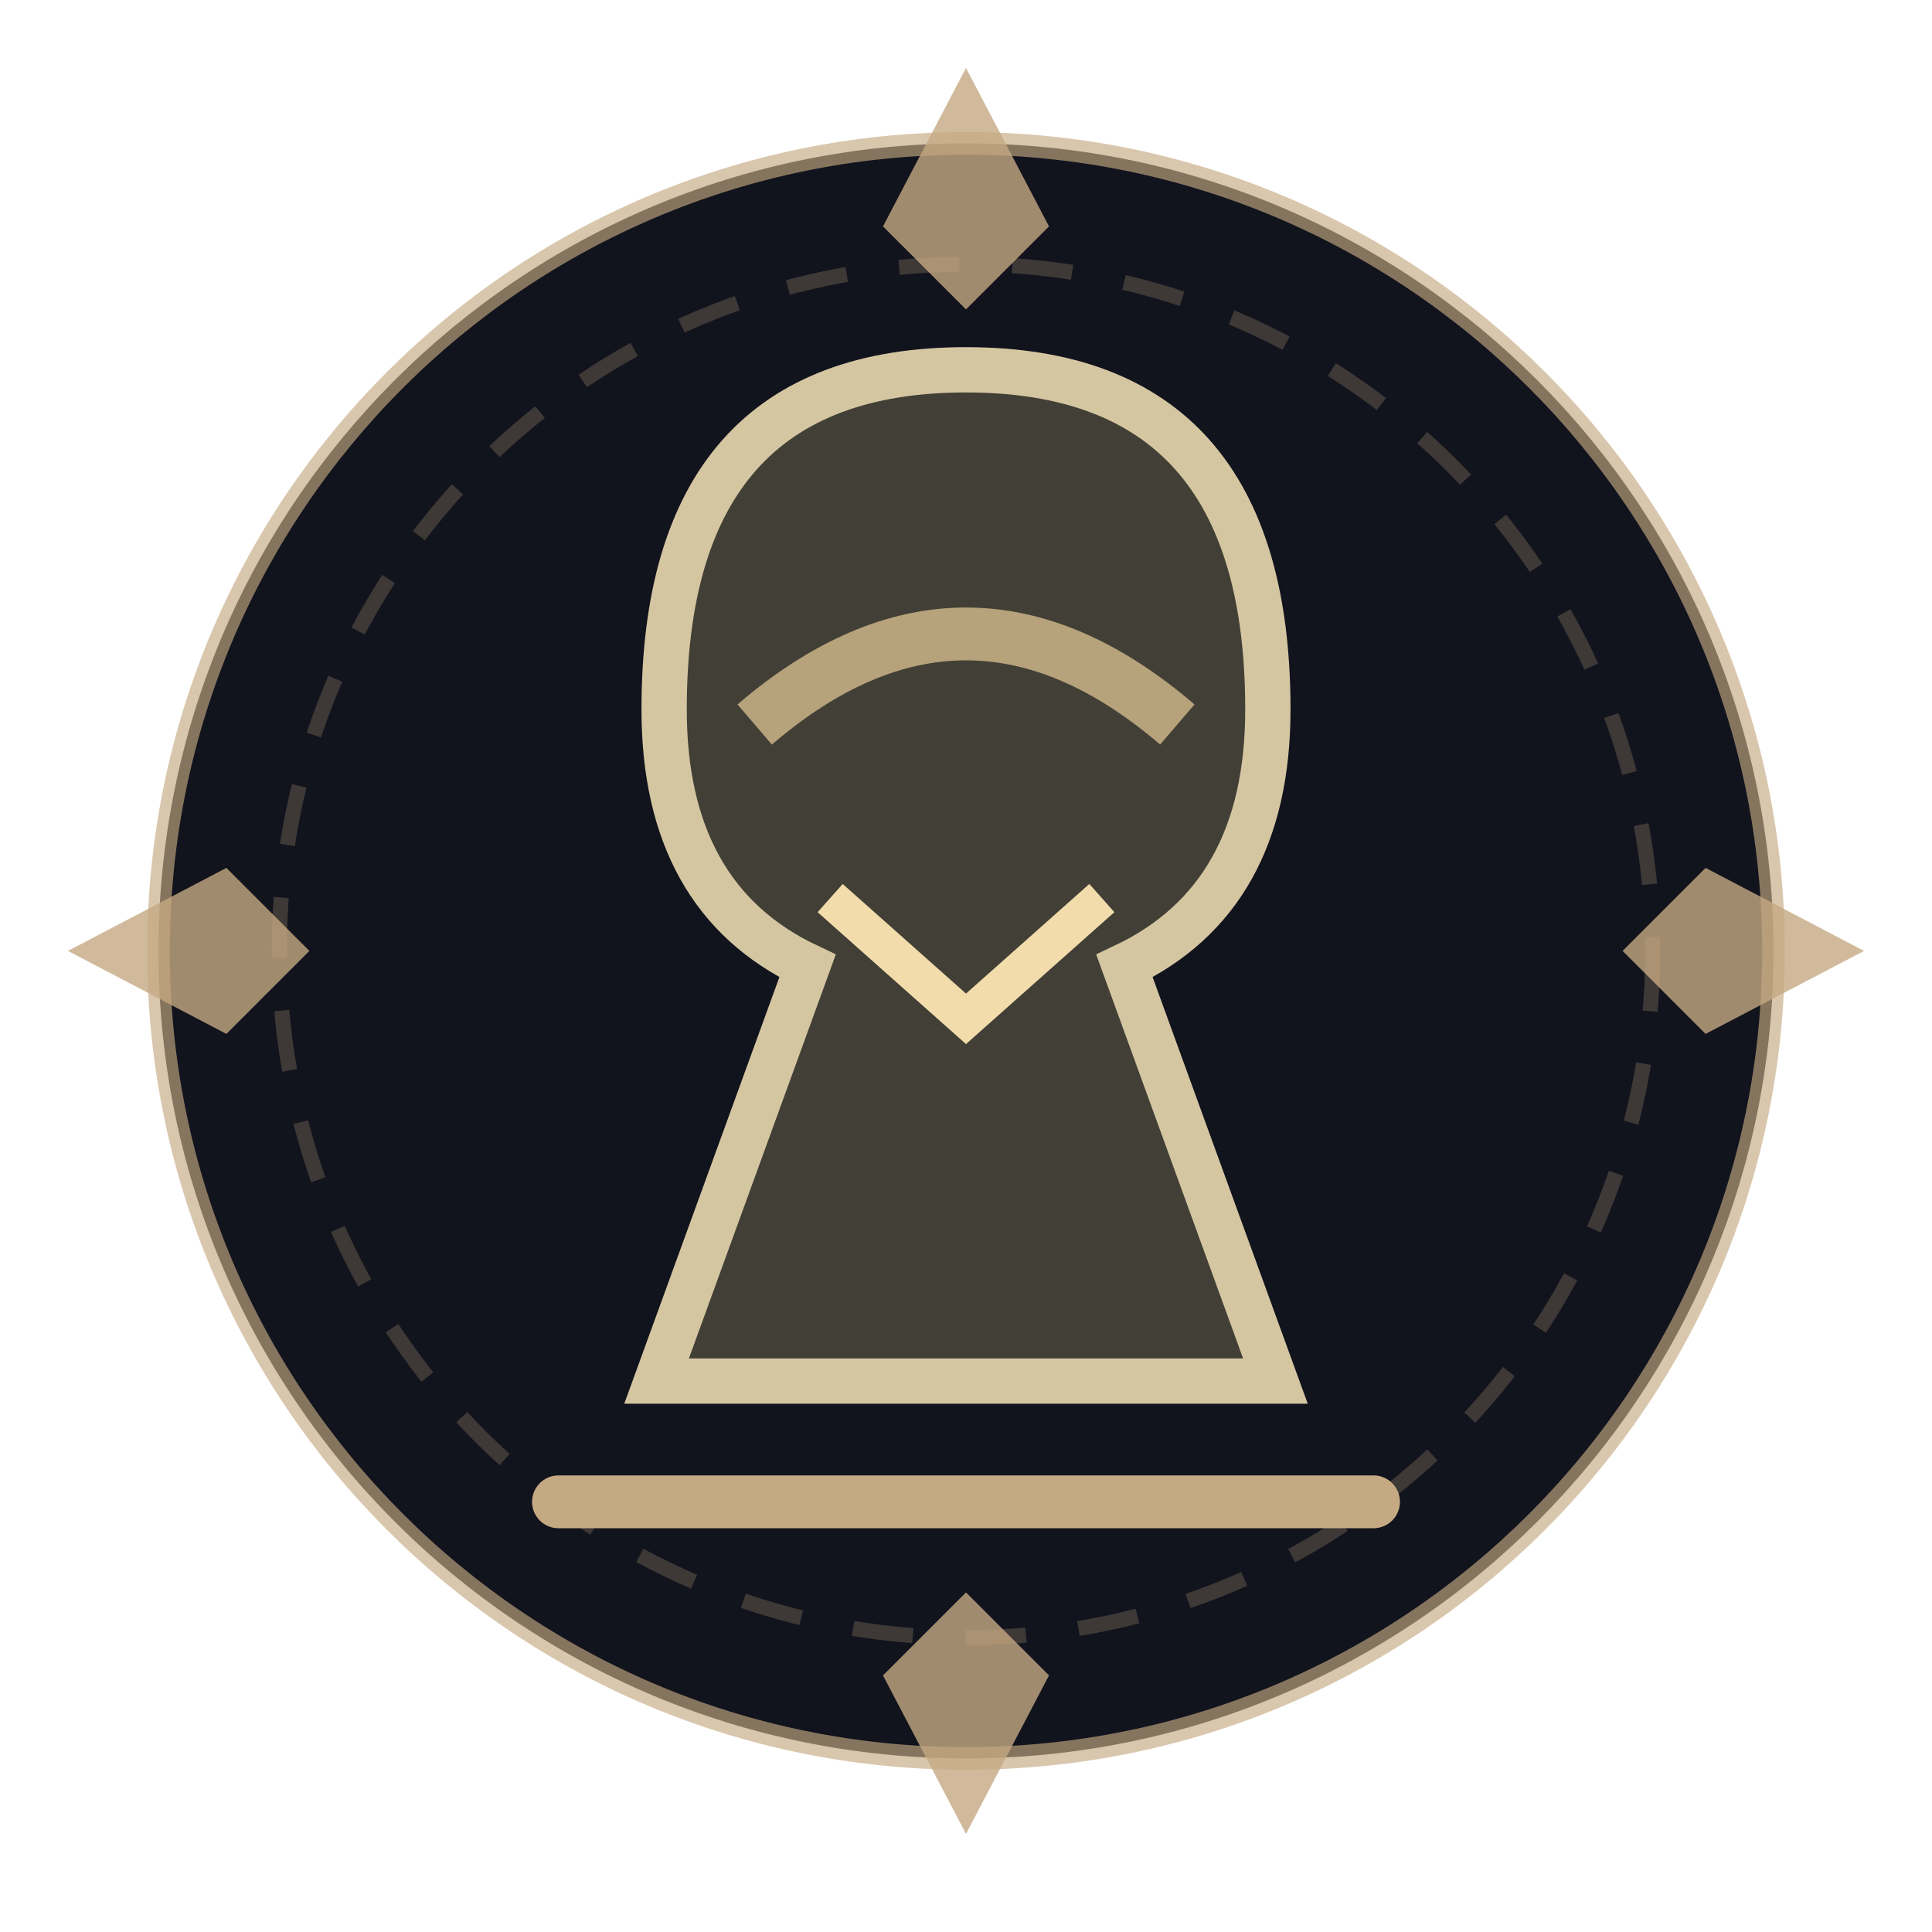
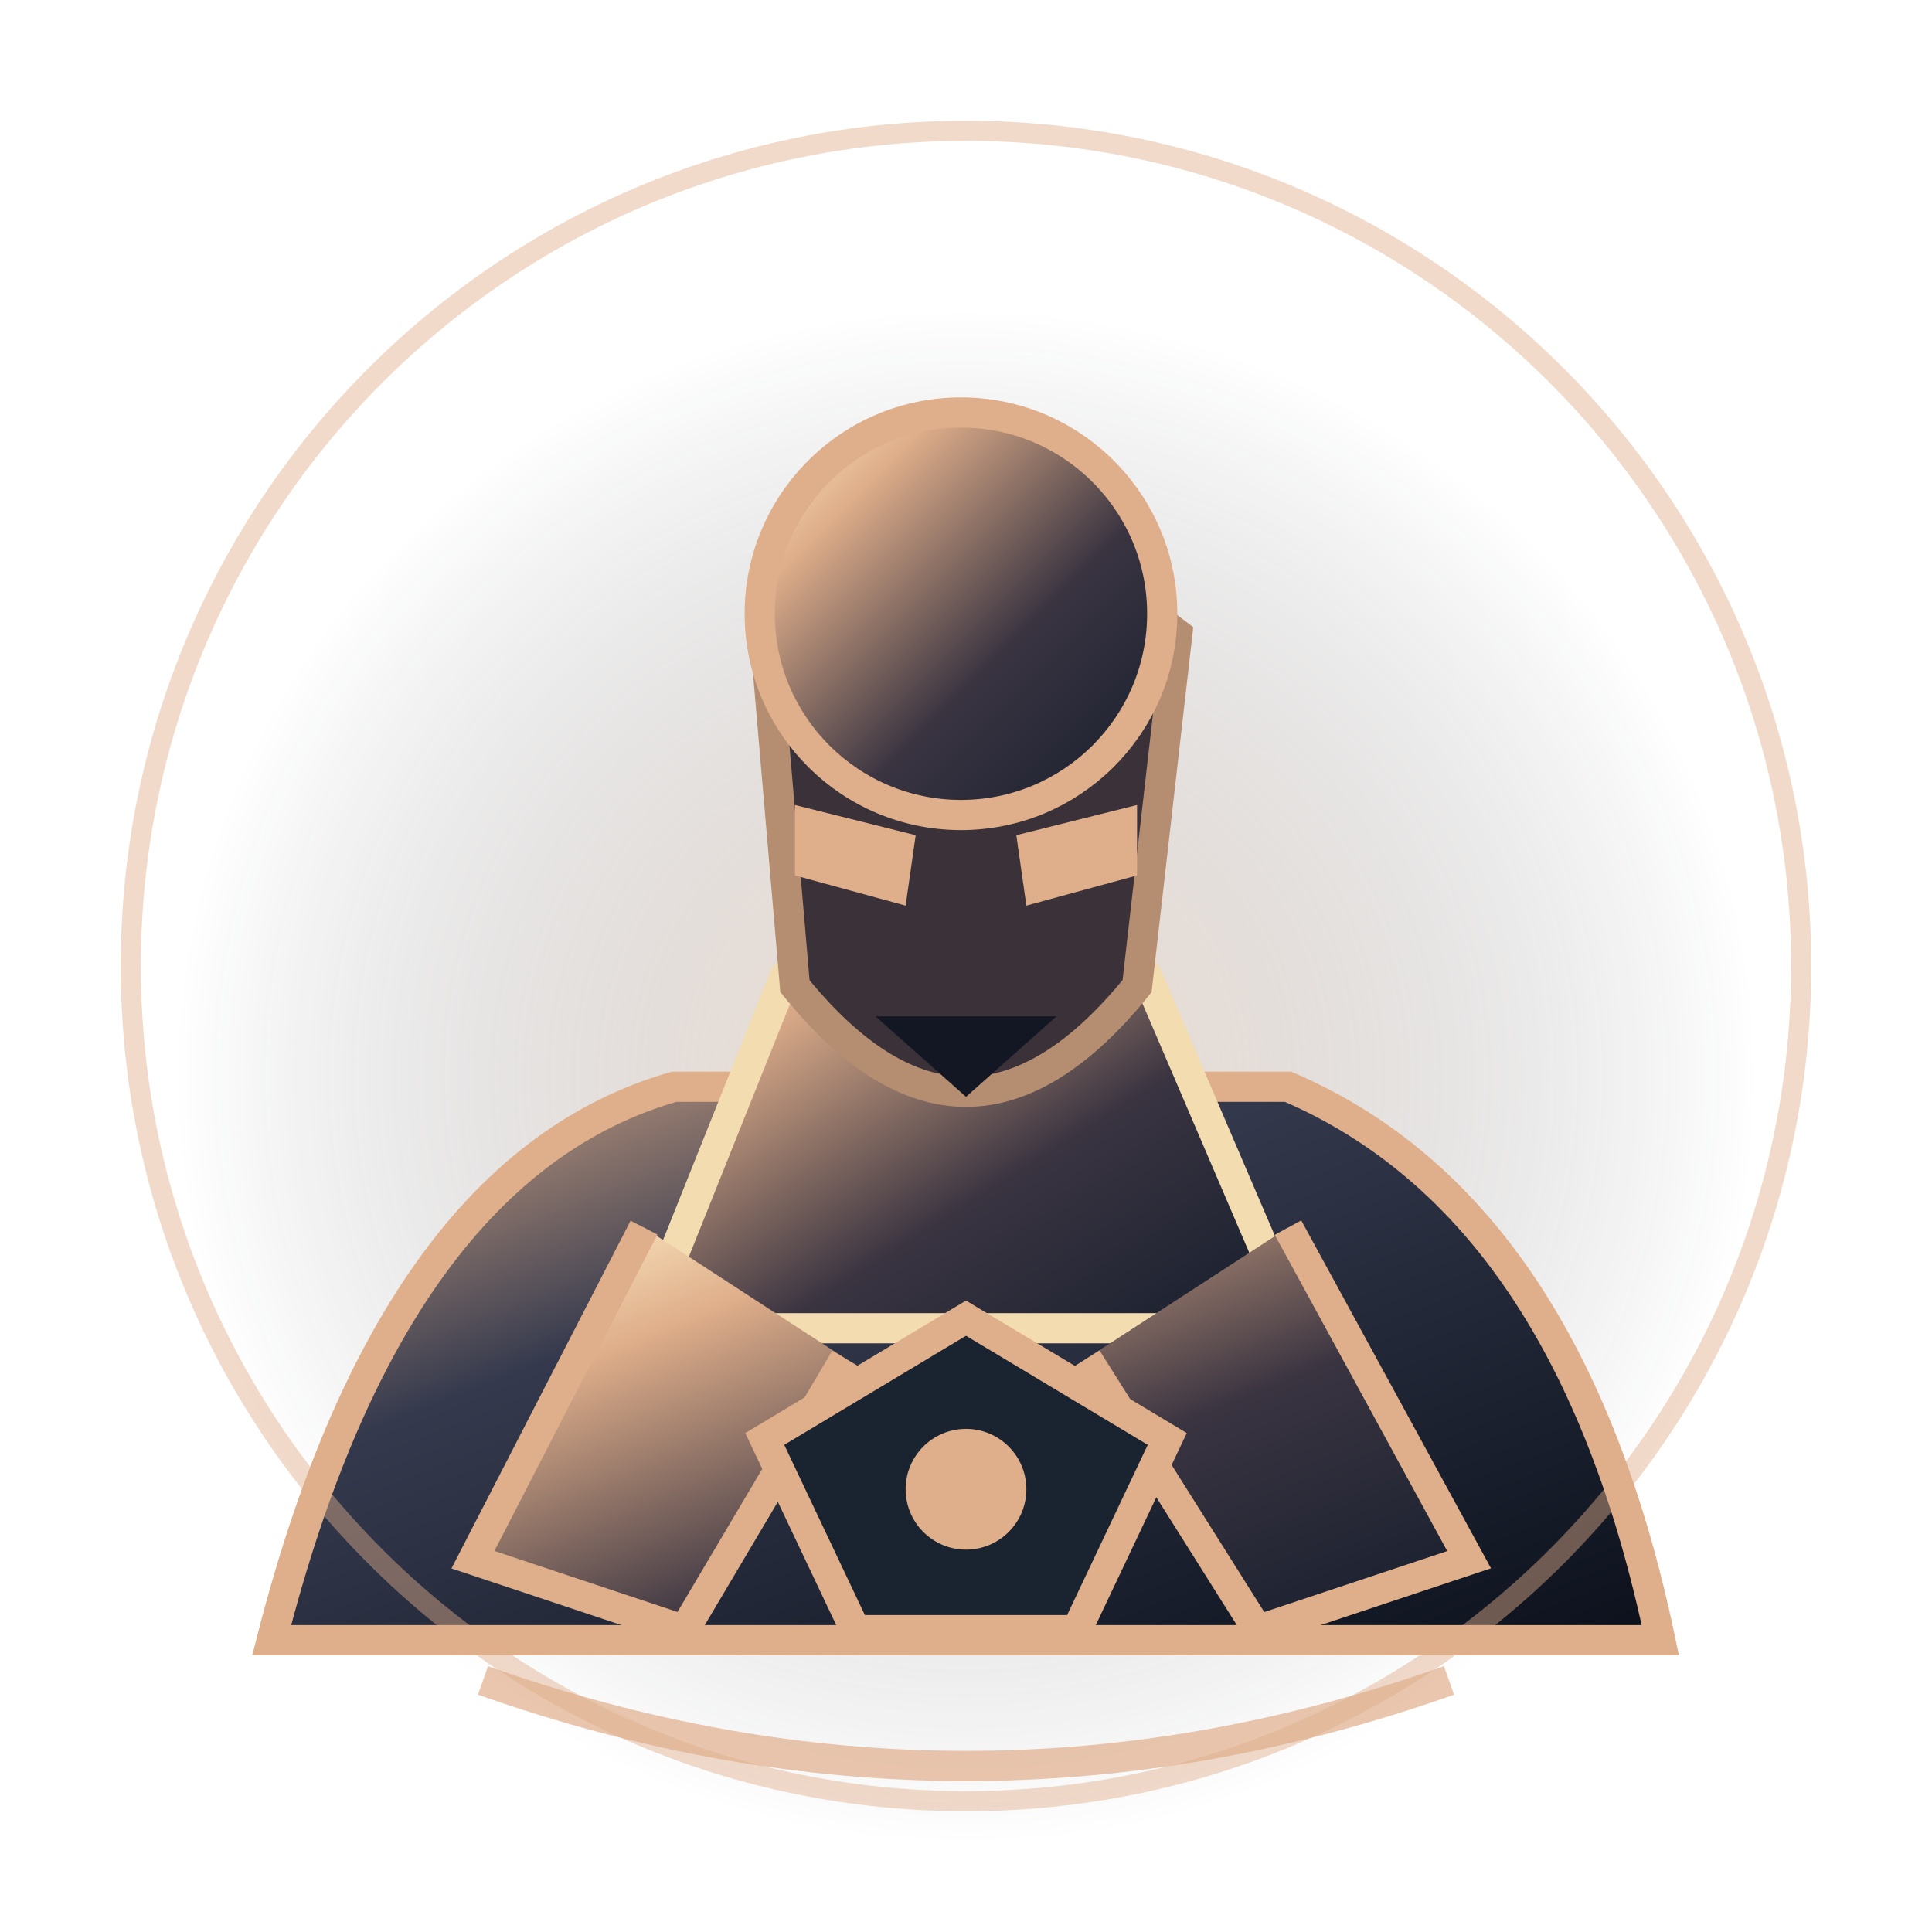
- <svg xmlns="http://www.w3.org/2000/svg" width="256" height="256" viewBox="0 0 256 256">
-   <circle cx="128" cy="126" r="107" fill="#11131d" stroke="#c5a982" stroke-opacity=".65" stroke-width="3" />
-   <circle cx="128" cy="126" r="91" fill="none" stroke="#c5a982" stroke-opacity=".25" stroke-width="2" stroke-dasharray="8 7" />
-   <path d="M128 9 L139 30 128 41 117 30Z M128 211 L139 222 128 243 117 222Z M9 126 L30 115 41 126 30 137Z M215 126 L226 115 247 126 226 137Z" fill="#c5a982" opacity=".8" />
-   <path d="M128 49 Q168 49 168 94 Q168 119 149 128 L169 183 87 183 107 128 Q88 119 88 94 Q88 49 128 49Z" fill="#424036" stroke="#d5c6a2" stroke-width="6" />
-   <path d="M100 96 Q128 72 156 96" fill="none" stroke="#b6a27b" stroke-width="7" />
-   <path d="M110 119 L128 135 146 119" fill="none" stroke="#f3dcac" stroke-width="5" />
-   <path d="M74 199 L182 199" stroke="#c5a982" stroke-width="7" stroke-linecap="round" />
+ <svg xmlns="http://www.w3.org/2000/svg" width="192" height="192" viewBox="0 0 192 192">
+   <defs>
+     <radialGradient id="a">
+       <stop stop-color="#dfae8a" stop-opacity=".38" />
+       <stop offset="1" stop-color="#07101d" stop-opacity="0" />
+     </radialGradient>
+     <linearGradient id="steel" x1="0" y1="0" x2="1" y2="1">
+       <stop stop-color="#fff2cb" />
+       <stop offset=".22" stop-color="#dfae8a" />
+       <stop offset=".6" stop-color="#3a3441" />
+       <stop offset="1" stop-color="#141d2c" />
+     </linearGradient>
+     <linearGradient id="cape" x1="0" y1="0" x2="1" y2="1">
+       <stop stop-color="#dfae8a" />
+       <stop offset=".35" stop-color="#34394d" />
+       <stop offset="1" stop-color="#0b101b" />
+     </linearGradient>
+   </defs>
+   <ellipse cx="96" cy="107" rx="79" ry="77" fill="url(#a)" />
+   <path d="M27 163 Q39 116 67 108 L128 108 Q156 120 165 163Z" fill="url(#cape)" stroke="#dfae8a" stroke-width="3" />
+   <path d="M78 82 Q96 69 114 82 L129 117 64 117Z" fill="url(#steel)" stroke="#f3dcb0" stroke-width="3" transform="translate(0 15)" />
+   <path d="M76 63 Q96 47 117 63 L113 98 Q96 119 79 98Z" fill="#3a3139" stroke="#b58e72" stroke-width="3" />
+   <path d="M79 80 L91 83 90 90 79 87 M101 83 L113 80 113 87 102 90" fill="#dfae8a" />
+   <path d="M87 101 L105 101 96 109Z" fill="#131724" />
+   <path d="M96 29 A20 20 0 1 1 95 29Z" fill="url(#steel)" stroke="#dfae8a" stroke-width="3" transform="translate(0 12)" />
+   <path d="M64 122 L47 155 68 162 84 135 M128 122 L146 155 125 162 108 135" fill="url(#steel)" stroke="#dfae8a" stroke-width="3" />
+   <path d="M76 143 L96 131 116 143 107 162 85 162Z" fill="#1a2330" stroke="#dfae8a" stroke-width="3" />
+   <circle cx="96" cy="148" r="6" fill="#dfae8a" />
+   <path d="M48 167 Q96 184 144 167" fill="none" stroke="#dfae8a" stroke-width="3" opacity=".7" />
+   <circle cx="96" cy="96" r="83" fill="none" stroke="#dfae8a" stroke-width="2" opacity=".45" />
</svg>
